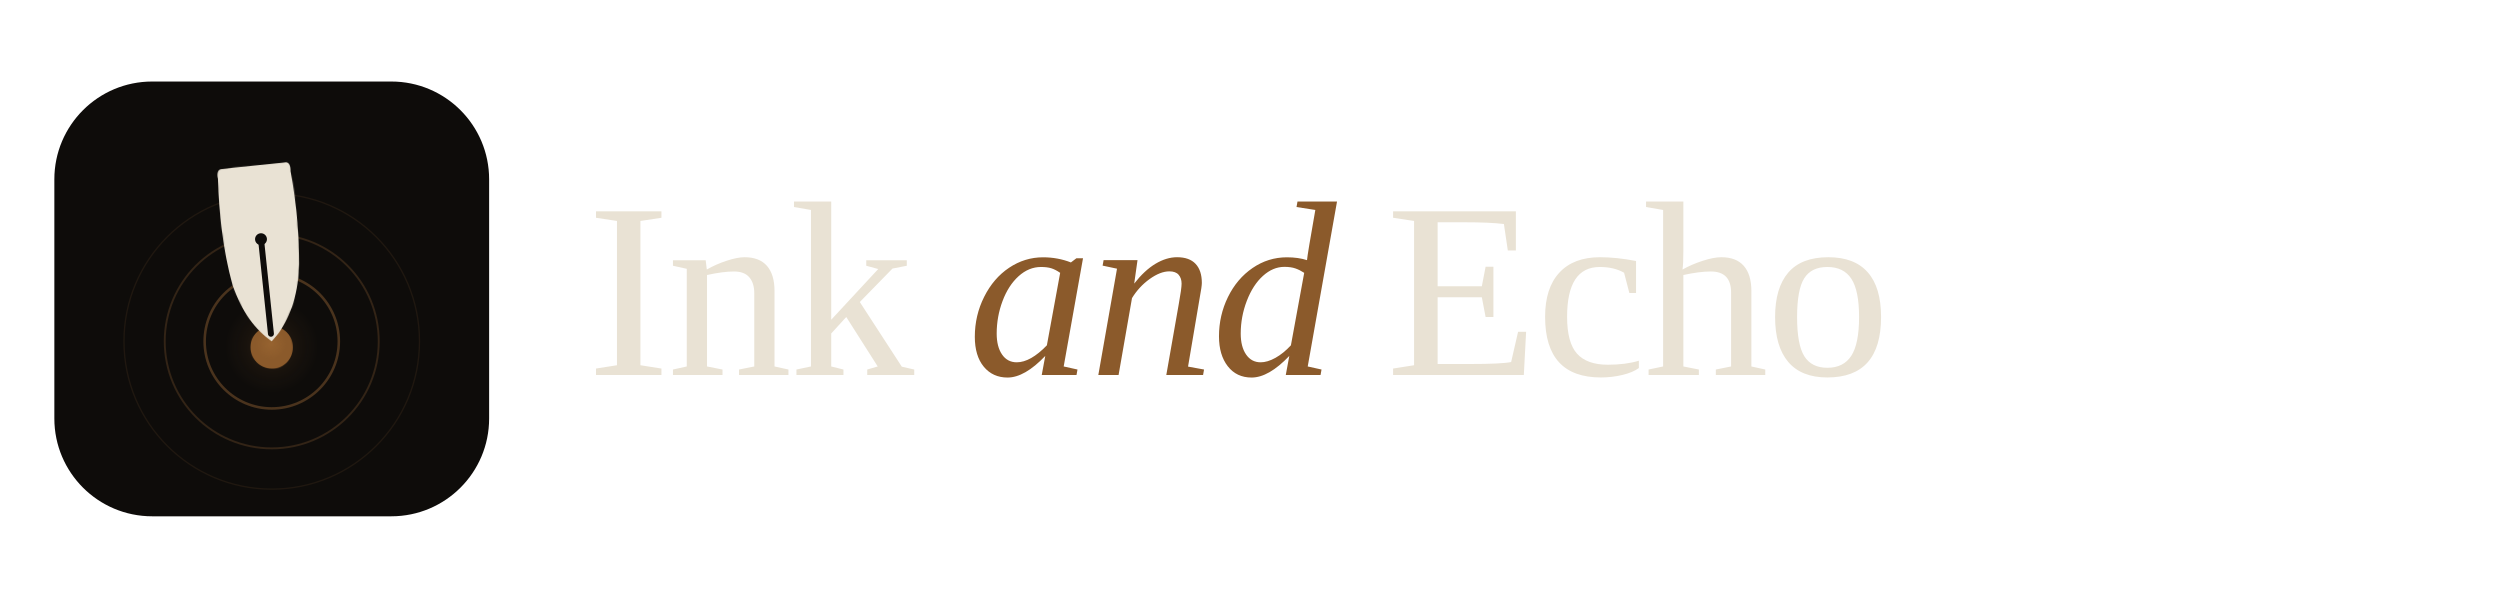
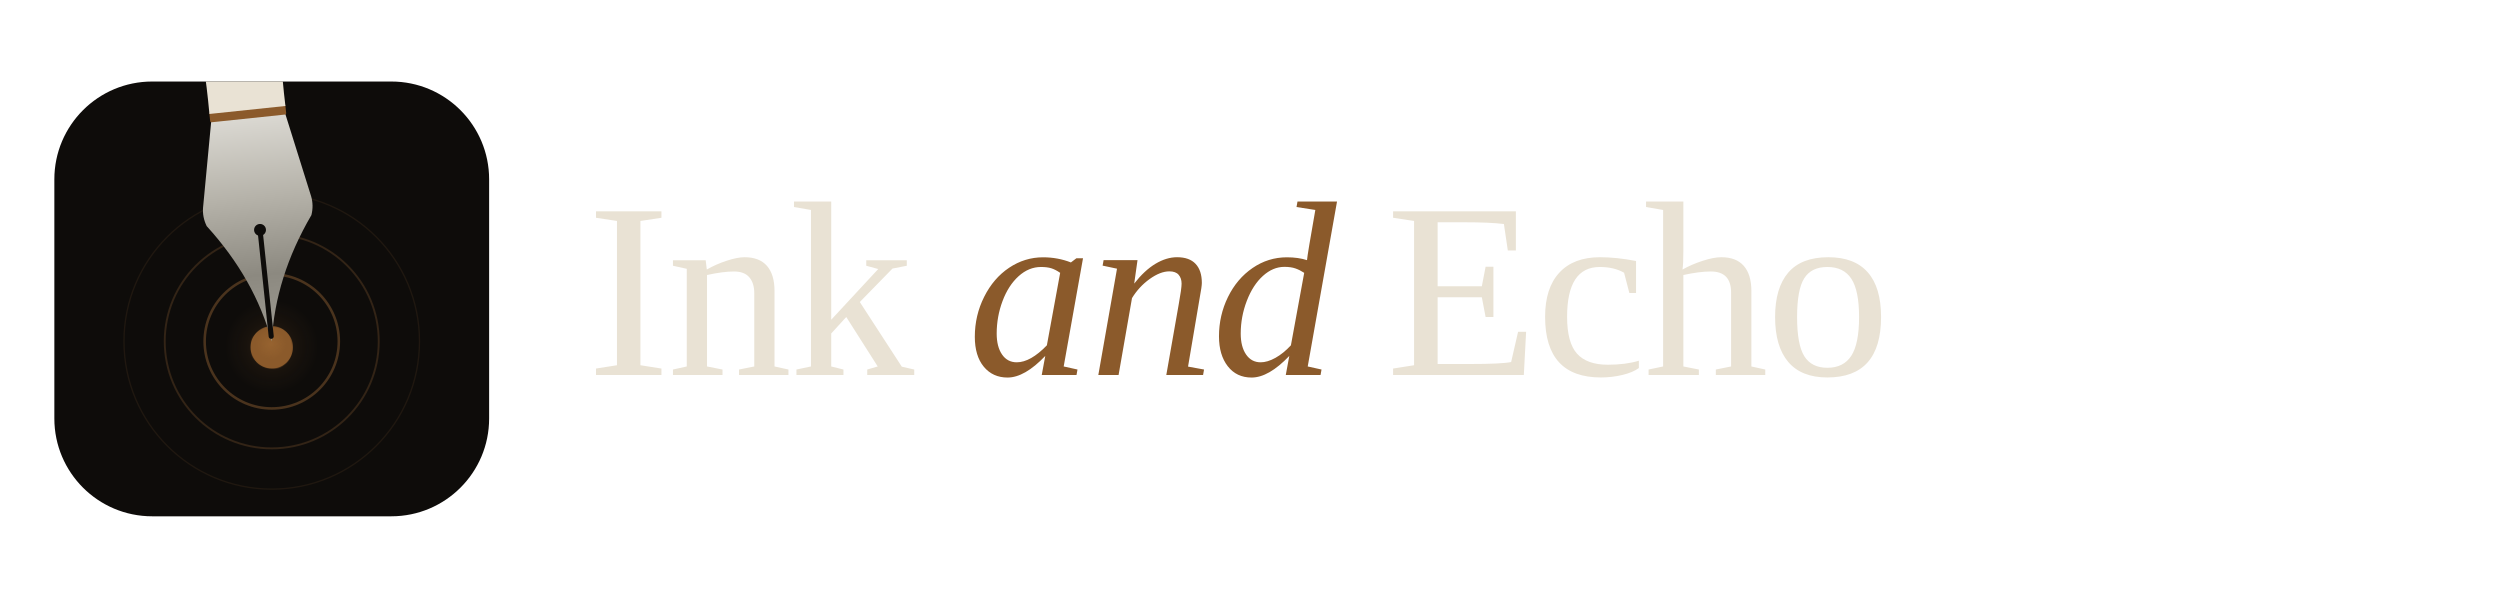
<svg xmlns="http://www.w3.org/2000/svg" viewBox="0 0 920 220" width="920" height="220" role="img" aria-label="Ink and Echo">
  <defs>
    <clipPath id="wmdd-clip">
      <rect x="20" y="30" width="160" height="160" rx="36" ry="36" />
    </clipPath>
    <filter id="wmdd-bleed" x="-20%" y="-20%" width="140%" height="140%">
      <feTurbulence type="fractalNoise" baseFrequency="0.022" numOctaves="2" seed="3" />
      <feDisplacementMap in="SourceGraphic" scale="2" />
    </filter>
    <radialGradient id="wmdd-halo" cx="50%" cy="50%" r="50%">
      <stop offset="0%" stop-color="#8B5A2B" stop-opacity="0.22" />
      <stop offset="55%" stop-color="#8B5A2B" stop-opacity="0.08" />
      <stop offset="100%" stop-color="#8B5A2B" stop-opacity="0" />
    </radialGradient>
    <radialGradient id="wmdd-dotcore" cx="48%" cy="42%" r="60%">
      <stop offset="0%" stop-color="#A06A33" stop-opacity="0.55" />
      <stop offset="60%" stop-color="#A06A33" stop-opacity="0" />
    </radialGradient>
+     <linearGradient id="wmdd-silver" x1="0" y1="0" x2="0" y2="1">
+       <stop offset="0%" stop-color="#E2E0DA" />
+       <stop offset="40%" stop-color="#B5B2A9" />
+       <stop offset="72%" stop-color="#8C8980" />
+       <stop offset="100%" stop-color="#9E9B92" />
+     </linearGradient>
  </defs>
  <g clip-path="url(#wmdd-clip)">
    <g transform="translate(20 30) scale(0.15625)">
      <rect x="0" y="0" width="1024" height="1024" fill="#0E0C0A" />
      <g style="mix-blend-mode: screen" fill="none" stroke="#8B5A2B">
        <circle cx="512" cy="612" r="158" stroke-width="6" opacity="0.46" />
        <circle cx="512" cy="612" r="252" stroke-width="4.5" opacity="0.28" />
        <circle cx="512" cy="612" r="348" stroke-width="3" opacity="0.14" />
      </g>
      <circle cx="512" cy="624" r="110" fill="url(#wmdd-halo)" />
      <g filter="url(#wmdd-bleed)">
        <circle cx="512" cy="626" r="50" fill="#8B5A2B" />
      </g>
      <circle cx="512" cy="626" r="50" fill="url(#wmdd-dotcore)" />
      <g transform="rotate(-6 512 612)">
-         <g filter="url(#wmdd-bleed)">
-           <path d="M 436 196 C 428 196, 424 204, 426 218 C 420 296, 420 386, 434 470 C 450 538, 476 580, 512 612 C 548 580, 574 538, 590 470 C 604 386, 604 296, 598 218 C 600 204, 596 196, 588 196 Z" fill="#E9E2D4" />
-         </g>
-         <line x1="512" y1="382" x2="512" y2="594" stroke="#0E0C0A" stroke-width="14" stroke-linecap="round" />
-         <circle cx="512" cy="370" r="14" fill="#0E0C0A" />
+         <path d="M 432 44 L 384 282 Q 380 304 388 326 Q 488 462 512 612 Q 536 462 636 326 Q 644 304 640 282 L 592 44 Z" fill="url(#wmdd-silver)" />
+         <rect x="422" y="60" width="180" height="24" rx="3" fill="#8B5A2B" />
+         <path d="M 420 -60 L 604 -60 Q 601 2 602 64 L 422 64 Q 423 2 420 -60 Z" fill="#E9E2D4" />
+         <line x1="512" y1="342" x2="512" y2="600" stroke="#0E0C0A" stroke-width="12" stroke-linecap="round" />
+         <circle cx="512" cy="348" r="14" fill="#0E0C0A" />
      </g>
    </g>
  </g>
  <g font-family="Charter, 'Iowan Old Style', Cambria, Georgia, 'Times New Roman', serif" font-size="92" letter-spacing="-1.1" fill="#E9E2D4">
    <text x="216" y="138" font-weight="500">Ink</text>
    <text x="356" y="138" font-weight="400" font-style="italic" fill="#8B5A2B">and</text>
    <text x="510" y="138" font-weight="500">Echo</text>
  </g>
</svg>
